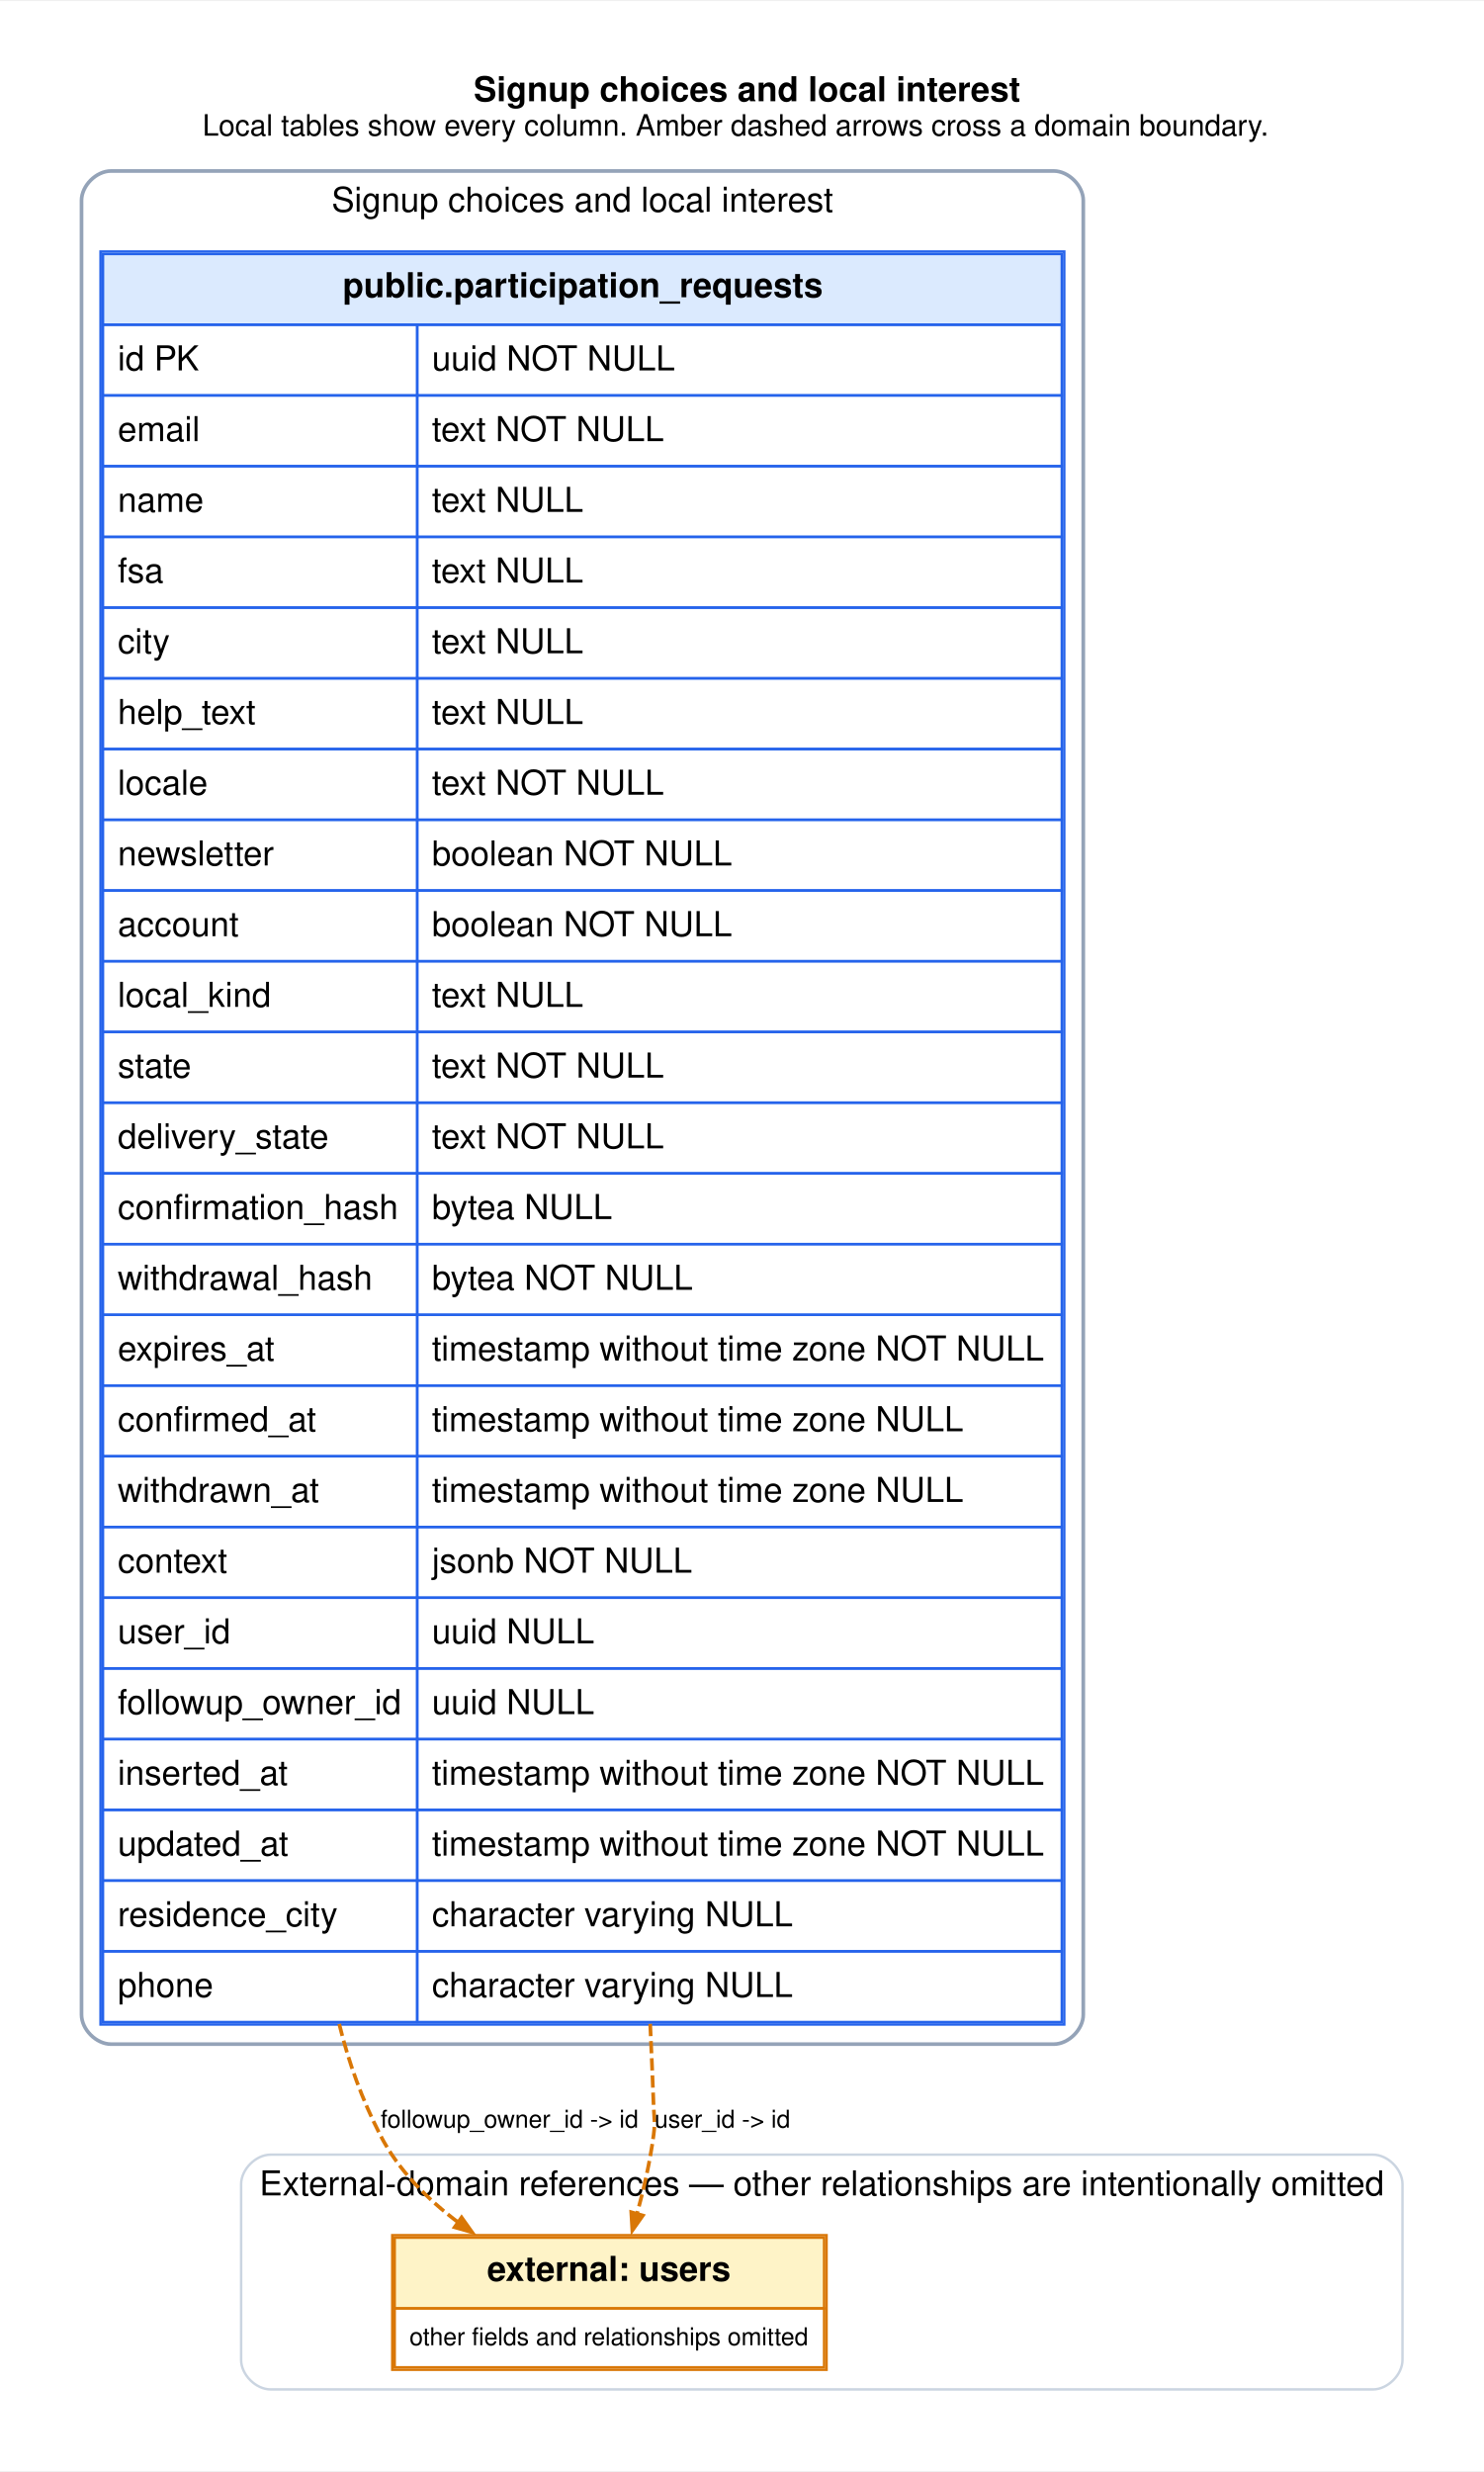
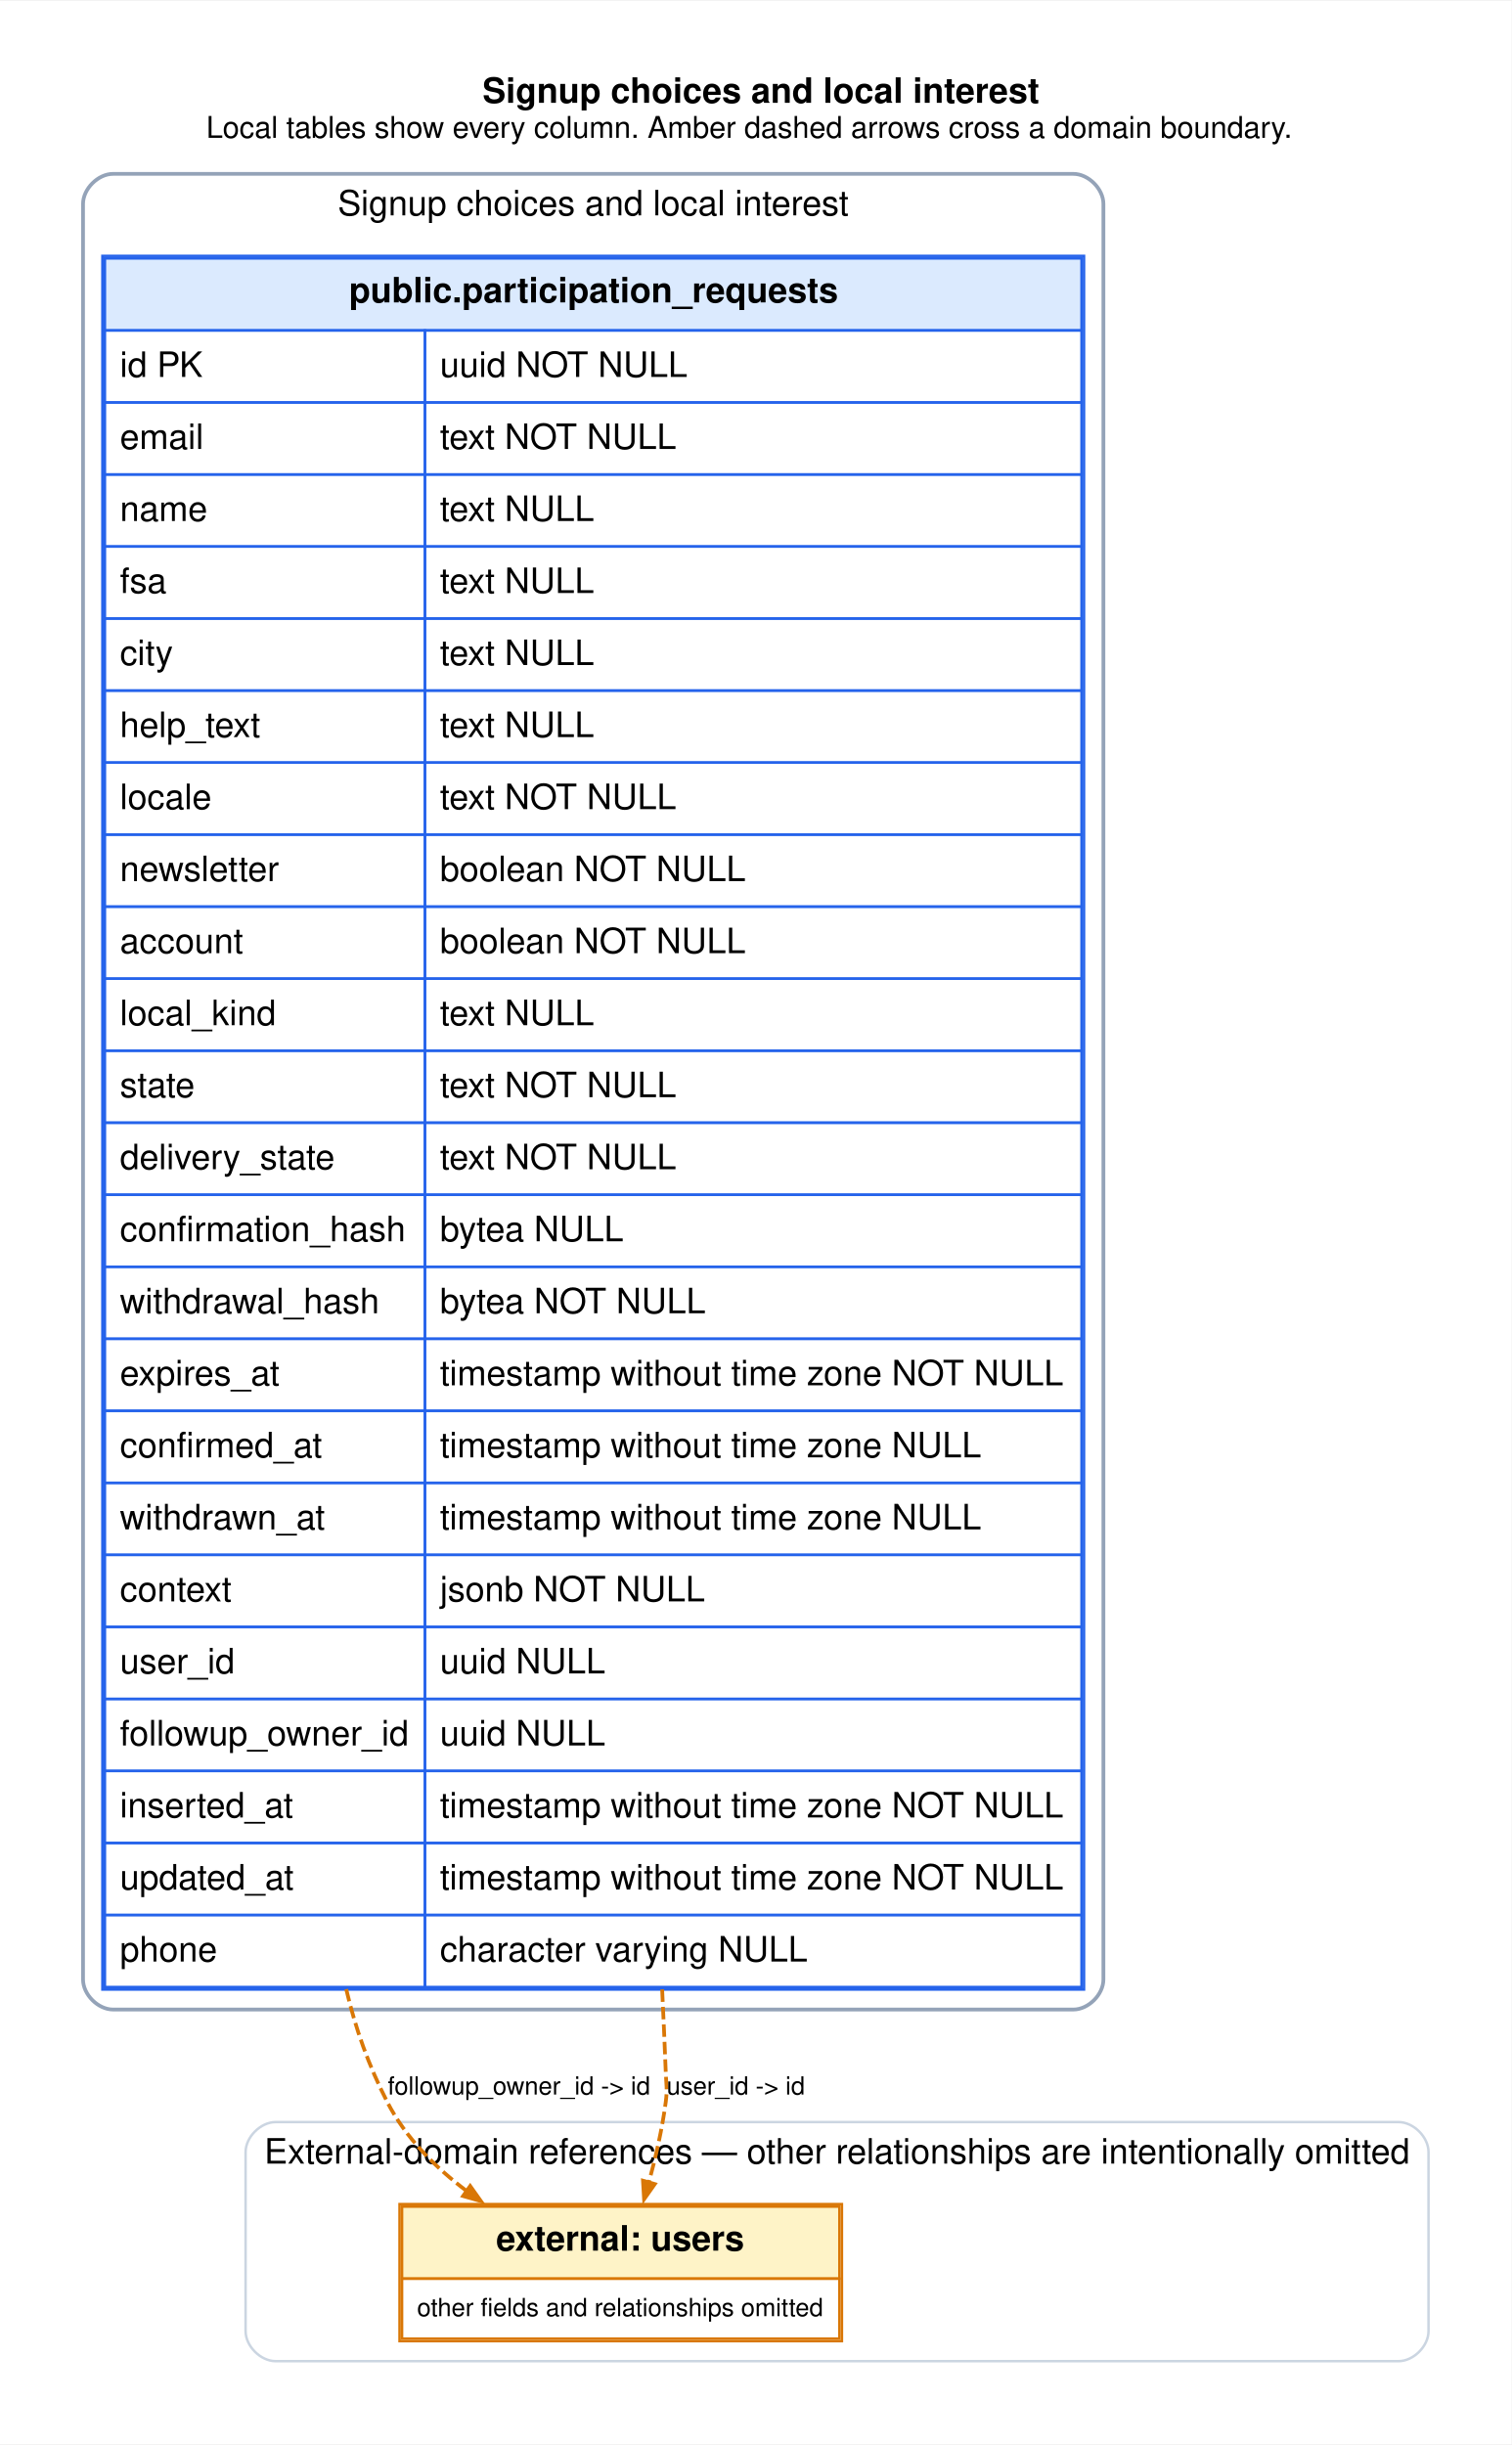
- <svg xmlns="http://www.w3.org/2000/svg" width="604pt" height="1006pt" viewBox="0.00 0.00 604.40 1005.80">
-   <g id="graph0" class="graph" transform="scale(1 1) rotate(0) translate(25.2 980.6)">
-     <polygon fill="white" stroke="none" points="-25.2,25.2 -25.2,-980.6 579.2,-980.6 579.2,25.2 -25.2,25.2" />
-     <text text-anchor="start" x="163.81" y="-939.8" font-family="Helvetica,sans-Serif" font-size="14.00"> </text>
-     <text text-anchor="start" x="167.7" y="-939.8" font-family="Helvetica,sans-Serif" font-weight="bold" font-size="14.00">Signup choices and local interest</text>
-     <text text-anchor="start" x="57.28" y="-925.8" font-family="Helvetica,sans-Serif" font-size="12.00">Local tables show every column. Amber dashed arrows cross a domain boundary.</text>
-     <text text-anchor="start" x="492.83" y="-925.8" font-family="Helvetica,sans-Serif" font-size="14.00"> </text>
+ <svg xmlns="http://www.w3.org/2000/svg" width="604pt" height="977pt" viewBox="0.00 0.00 604.40 977.00">
+   <g id="graph0" class="graph" transform="scale(1 1) rotate(0) translate(25.2 951.8)">
+     <polygon fill="white" stroke="none" points="-25.2,25.2 -25.2,-951.8 579.2,-951.8 579.2,25.2 -25.2,25.2" />
+     <text text-anchor="start" x="163.81" y="-911" font-family="Helvetica,sans-Serif" font-size="14.00"> </text>
+     <text text-anchor="start" x="167.7" y="-911" font-family="Helvetica,sans-Serif" font-weight="bold" font-size="14.00">Signup choices and local interest</text>
+     <text text-anchor="start" x="57.28" y="-897" font-family="Helvetica,sans-Serif" font-size="12.00">Local tables show every column. Amber dashed arrows cross a domain boundary.</text>
+     <text text-anchor="start" x="492.83" y="-897" font-family="Helvetica,sans-Serif" font-size="14.00"> </text>
    <g id="clust1" class="cluster">
-       <path fill="white" stroke="#94a3b8" stroke-width="1.5" d="M20,-148.6C20,-148.6 404,-148.6 404,-148.6 410,-148.6 416,-154.6 416,-160.6 416,-160.6 416,-899.4 416,-899.4 416,-905.4 410,-911.4 404,-911.4 404,-911.4 20,-911.4 20,-911.4 14,-911.4 8,-905.4 8,-899.4 8,-899.4 8,-160.6 8,-160.6 8,-154.6 14,-148.6 20,-148.6" />
-       <text text-anchor="middle" x="212" y="-894.8" font-family="Helvetica,sans-Serif" font-size="14.00">Signup choices and local interest</text>
+       <path fill="white" stroke="#94a3b8" stroke-width="1.5" d="M20,-148.6C20,-148.6 404,-148.6 404,-148.6 410,-148.6 416,-154.6 416,-160.6 416,-160.6 416,-870.6 416,-870.6 416,-876.6 410,-882.6 404,-882.6 404,-882.6 20,-882.6 20,-882.6 14,-882.6 8,-876.6 8,-870.6 8,-870.6 8,-160.6 8,-160.6 8,-154.6 14,-148.6 20,-148.6" />
+       <text text-anchor="middle" x="212" y="-866" font-family="Helvetica,sans-Serif" font-size="14.00">Signup choices and local interest</text>
    </g>
    <g id="clust2" class="cluster">
      <path fill="white" stroke="#cbd5e1" d="M85,-8C85,-8 534,-8 534,-8 540,-8 546,-14 546,-20 546,-20 546,-91.6 546,-91.6 546,-97.6 540,-103.6 534,-103.6 534,-103.6 85,-103.6 85,-103.6 79,-103.6 73,-97.6 73,-91.6 73,-91.6 73,-20 73,-20 73,-14 79,-8 85,-8" />
      <text text-anchor="middle" x="309.5" y="-87" font-family="Helvetica,sans-Serif" font-size="14.00">External-domain references — other relationships are intentionally omitted</text>
    </g>
    <g id="node1" class="node">
-       <polygon fill="#dbeafe" stroke="none" points="16.75,-848.8 16.75,-877.6 407.25,-877.6 407.25,-848.8 16.75,-848.8" />
-       <polygon fill="none" stroke="#2563eb" points="16.75,-848.8 16.75,-877.6 407.25,-877.6 407.25,-848.8 16.75,-848.8" />
-       <text text-anchor="start" x="114.37" y="-860" font-family="Helvetica,sans-Serif" font-weight="bold" font-size="14.00">public.participation_requests</text>
-       <polygon fill="none" stroke="#2563eb" points="16.75,-820 16.75,-848.8 144.72,-848.8 144.72,-820 16.75,-820" />
-       <text text-anchor="start" x="22.75" y="-830.2" font-family="Helvetica,sans-Serif" font-size="14.00">id PK</text>
-       <polygon fill="none" stroke="#2563eb" points="144.72,-820 144.72,-848.8 407.25,-848.8 407.25,-820 144.72,-820" />
-       <text text-anchor="start" x="150.72" y="-830.2" font-family="Helvetica,sans-Serif" font-size="14.00">uuid NOT NULL</text>
+       <polygon fill="#dbeafe" stroke="none" points="16.75,-820 16.75,-848.8 407.25,-848.8 407.25,-820 16.75,-820" />
+       <polygon fill="none" stroke="#2563eb" points="16.75,-820 16.75,-848.8 407.25,-848.8 407.25,-820 16.75,-820" />
+       <text text-anchor="start" x="114.37" y="-831.2" font-family="Helvetica,sans-Serif" font-weight="bold" font-size="14.00">public.participation_requests</text>
      <polygon fill="none" stroke="#2563eb" points="16.75,-791.2 16.75,-820 144.72,-820 144.72,-791.2 16.75,-791.2" />
-       <text text-anchor="start" x="22.75" y="-801.4" font-family="Helvetica,sans-Serif" font-size="14.00">email</text>
+       <text text-anchor="start" x="22.75" y="-801.4" font-family="Helvetica,sans-Serif" font-size="14.00">id PK</text>
      <polygon fill="none" stroke="#2563eb" points="144.72,-791.2 144.72,-820 407.25,-820 407.25,-791.2 144.72,-791.2" />
-       <text text-anchor="start" x="150.72" y="-801.4" font-family="Helvetica,sans-Serif" font-size="14.00">text NOT NULL</text>
+       <text text-anchor="start" x="150.72" y="-801.4" font-family="Helvetica,sans-Serif" font-size="14.00">uuid NOT NULL</text>
      <polygon fill="none" stroke="#2563eb" points="16.75,-762.4 16.75,-791.2 144.72,-791.2 144.72,-762.4 16.75,-762.4" />
-       <text text-anchor="start" x="22.75" y="-772.6" font-family="Helvetica,sans-Serif" font-size="14.00">name</text>
+       <text text-anchor="start" x="22.75" y="-772.6" font-family="Helvetica,sans-Serif" font-size="14.00">email</text>
      <polygon fill="none" stroke="#2563eb" points="144.72,-762.4 144.72,-791.2 407.25,-791.2 407.25,-762.4 144.72,-762.4" />
-       <text text-anchor="start" x="150.72" y="-772.6" font-family="Helvetica,sans-Serif" font-size="14.00">text NULL</text>
+       <text text-anchor="start" x="150.72" y="-772.6" font-family="Helvetica,sans-Serif" font-size="14.00">text NOT NULL</text>
      <polygon fill="none" stroke="#2563eb" points="16.75,-733.6 16.75,-762.4 144.72,-762.4 144.72,-733.6 16.75,-733.6" />
-       <text text-anchor="start" x="22.75" y="-743.8" font-family="Helvetica,sans-Serif" font-size="14.00">fsa</text>
+       <text text-anchor="start" x="22.75" y="-743.8" font-family="Helvetica,sans-Serif" font-size="14.00">name</text>
      <polygon fill="none" stroke="#2563eb" points="144.72,-733.6 144.72,-762.4 407.25,-762.4 407.25,-733.6 144.72,-733.6" />
      <text text-anchor="start" x="150.72" y="-743.8" font-family="Helvetica,sans-Serif" font-size="14.00">text NULL</text>
      <polygon fill="none" stroke="#2563eb" points="16.75,-704.8 16.75,-733.6 144.72,-733.6 144.72,-704.8 16.75,-704.8" />
-       <text text-anchor="start" x="22.75" y="-715" font-family="Helvetica,sans-Serif" font-size="14.00">city</text>
+       <text text-anchor="start" x="22.75" y="-715" font-family="Helvetica,sans-Serif" font-size="14.00">fsa</text>
      <polygon fill="none" stroke="#2563eb" points="144.72,-704.8 144.72,-733.6 407.25,-733.6 407.25,-704.8 144.72,-704.8" />
      <text text-anchor="start" x="150.72" y="-715" font-family="Helvetica,sans-Serif" font-size="14.00">text NULL</text>
      <polygon fill="none" stroke="#2563eb" points="16.75,-676 16.75,-704.8 144.72,-704.8 144.72,-676 16.75,-676" />
-       <text text-anchor="start" x="22.75" y="-686.2" font-family="Helvetica,sans-Serif" font-size="14.00">help_text</text>
+       <text text-anchor="start" x="22.75" y="-686.2" font-family="Helvetica,sans-Serif" font-size="14.00">city</text>
      <polygon fill="none" stroke="#2563eb" points="144.72,-676 144.72,-704.8 407.25,-704.8 407.25,-676 144.72,-676" />
      <text text-anchor="start" x="150.72" y="-686.2" font-family="Helvetica,sans-Serif" font-size="14.00">text NULL</text>
      <polygon fill="none" stroke="#2563eb" points="16.75,-647.2 16.75,-676 144.72,-676 144.72,-647.2 16.75,-647.2" />
-       <text text-anchor="start" x="22.75" y="-657.4" font-family="Helvetica,sans-Serif" font-size="14.00">locale</text>
+       <text text-anchor="start" x="22.75" y="-657.4" font-family="Helvetica,sans-Serif" font-size="14.00">help_text</text>
      <polygon fill="none" stroke="#2563eb" points="144.72,-647.2 144.72,-676 407.25,-676 407.25,-647.2 144.72,-647.2" />
-       <text text-anchor="start" x="150.72" y="-657.4" font-family="Helvetica,sans-Serif" font-size="14.00">text NOT NULL</text>
+       <text text-anchor="start" x="150.72" y="-657.4" font-family="Helvetica,sans-Serif" font-size="14.00">text NULL</text>
      <polygon fill="none" stroke="#2563eb" points="16.75,-618.4 16.75,-647.2 144.72,-647.2 144.72,-618.4 16.75,-618.4" />
-       <text text-anchor="start" x="22.75" y="-628.6" font-family="Helvetica,sans-Serif" font-size="14.00">newsletter</text>
+       <text text-anchor="start" x="22.75" y="-628.6" font-family="Helvetica,sans-Serif" font-size="14.00">locale</text>
      <polygon fill="none" stroke="#2563eb" points="144.72,-618.4 144.72,-647.2 407.25,-647.2 407.25,-618.4 144.72,-618.4" />
-       <text text-anchor="start" x="150.72" y="-628.6" font-family="Helvetica,sans-Serif" font-size="14.00">boolean NOT NULL</text>
+       <text text-anchor="start" x="150.72" y="-628.6" font-family="Helvetica,sans-Serif" font-size="14.00">text NOT NULL</text>
      <polygon fill="none" stroke="#2563eb" points="16.75,-589.6 16.75,-618.4 144.72,-618.4 144.72,-589.6 16.75,-589.6" />
-       <text text-anchor="start" x="22.75" y="-599.8" font-family="Helvetica,sans-Serif" font-size="14.00">account</text>
+       <text text-anchor="start" x="22.75" y="-599.8" font-family="Helvetica,sans-Serif" font-size="14.00">newsletter</text>
      <polygon fill="none" stroke="#2563eb" points="144.72,-589.6 144.72,-618.4 407.25,-618.4 407.25,-589.6 144.72,-589.6" />
      <text text-anchor="start" x="150.72" y="-599.8" font-family="Helvetica,sans-Serif" font-size="14.00">boolean NOT NULL</text>
      <polygon fill="none" stroke="#2563eb" points="16.75,-560.8 16.75,-589.6 144.72,-589.6 144.72,-560.8 16.75,-560.8" />
-       <text text-anchor="start" x="22.75" y="-571" font-family="Helvetica,sans-Serif" font-size="14.00">local_kind</text>
+       <text text-anchor="start" x="22.75" y="-571" font-family="Helvetica,sans-Serif" font-size="14.00">account</text>
      <polygon fill="none" stroke="#2563eb" points="144.72,-560.8 144.72,-589.6 407.25,-589.6 407.25,-560.8 144.72,-560.8" />
-       <text text-anchor="start" x="150.72" y="-571" font-family="Helvetica,sans-Serif" font-size="14.00">text NULL</text>
+       <text text-anchor="start" x="150.72" y="-571" font-family="Helvetica,sans-Serif" font-size="14.00">boolean NOT NULL</text>
      <polygon fill="none" stroke="#2563eb" points="16.75,-532 16.75,-560.8 144.72,-560.8 144.72,-532 16.75,-532" />
-       <text text-anchor="start" x="22.75" y="-542.2" font-family="Helvetica,sans-Serif" font-size="14.00">state</text>
+       <text text-anchor="start" x="22.75" y="-542.2" font-family="Helvetica,sans-Serif" font-size="14.00">local_kind</text>
      <polygon fill="none" stroke="#2563eb" points="144.72,-532 144.72,-560.8 407.25,-560.8 407.25,-532 144.72,-532" />
-       <text text-anchor="start" x="150.72" y="-542.2" font-family="Helvetica,sans-Serif" font-size="14.00">text NOT NULL</text>
+       <text text-anchor="start" x="150.72" y="-542.2" font-family="Helvetica,sans-Serif" font-size="14.00">text NULL</text>
      <polygon fill="none" stroke="#2563eb" points="16.75,-503.2 16.75,-532 144.72,-532 144.72,-503.2 16.75,-503.2" />
-       <text text-anchor="start" x="22.75" y="-513.4" font-family="Helvetica,sans-Serif" font-size="14.00">delivery_state</text>
+       <text text-anchor="start" x="22.75" y="-513.4" font-family="Helvetica,sans-Serif" font-size="14.00">state</text>
      <polygon fill="none" stroke="#2563eb" points="144.72,-503.2 144.72,-532 407.25,-532 407.25,-503.2 144.72,-503.2" />
      <text text-anchor="start" x="150.72" y="-513.4" font-family="Helvetica,sans-Serif" font-size="14.00">text NOT NULL</text>
      <polygon fill="none" stroke="#2563eb" points="16.75,-474.4 16.75,-503.2 144.72,-503.2 144.72,-474.4 16.75,-474.4" />
-       <text text-anchor="start" x="22.75" y="-484.6" font-family="Helvetica,sans-Serif" font-size="14.00">confirmation_hash</text>
+       <text text-anchor="start" x="22.75" y="-484.6" font-family="Helvetica,sans-Serif" font-size="14.00">delivery_state</text>
      <polygon fill="none" stroke="#2563eb" points="144.72,-474.4 144.72,-503.2 407.25,-503.2 407.25,-474.4 144.72,-474.4" />
-       <text text-anchor="start" x="150.72" y="-484.6" font-family="Helvetica,sans-Serif" font-size="14.00">bytea NULL</text>
+       <text text-anchor="start" x="150.72" y="-484.6" font-family="Helvetica,sans-Serif" font-size="14.00">text NOT NULL</text>
      <polygon fill="none" stroke="#2563eb" points="16.75,-445.6 16.75,-474.4 144.72,-474.4 144.72,-445.6 16.75,-445.6" />
-       <text text-anchor="start" x="22.75" y="-455.8" font-family="Helvetica,sans-Serif" font-size="14.00">withdrawal_hash</text>
+       <text text-anchor="start" x="22.75" y="-455.8" font-family="Helvetica,sans-Serif" font-size="14.00">confirmation_hash</text>
      <polygon fill="none" stroke="#2563eb" points="144.72,-445.6 144.72,-474.4 407.25,-474.4 407.25,-445.6 144.72,-445.6" />
-       <text text-anchor="start" x="150.72" y="-455.8" font-family="Helvetica,sans-Serif" font-size="14.00">bytea NOT NULL</text>
+       <text text-anchor="start" x="150.72" y="-455.8" font-family="Helvetica,sans-Serif" font-size="14.00">bytea NULL</text>
      <polygon fill="none" stroke="#2563eb" points="16.75,-416.8 16.75,-445.6 144.72,-445.6 144.72,-416.8 16.75,-416.8" />
-       <text text-anchor="start" x="22.75" y="-427" font-family="Helvetica,sans-Serif" font-size="14.00">expires_at</text>
+       <text text-anchor="start" x="22.75" y="-427" font-family="Helvetica,sans-Serif" font-size="14.00">withdrawal_hash</text>
      <polygon fill="none" stroke="#2563eb" points="144.72,-416.8 144.72,-445.6 407.25,-445.6 407.25,-416.8 144.72,-416.8" />
-       <text text-anchor="start" x="150.72" y="-427" font-family="Helvetica,sans-Serif" font-size="14.00">timestamp without time zone NOT NULL</text>
+       <text text-anchor="start" x="150.72" y="-427" font-family="Helvetica,sans-Serif" font-size="14.00">bytea NOT NULL</text>
      <polygon fill="none" stroke="#2563eb" points="16.75,-388 16.75,-416.8 144.72,-416.8 144.72,-388 16.75,-388" />
-       <text text-anchor="start" x="22.75" y="-398.2" font-family="Helvetica,sans-Serif" font-size="14.00">confirmed_at</text>
+       <text text-anchor="start" x="22.75" y="-398.2" font-family="Helvetica,sans-Serif" font-size="14.00">expires_at</text>
      <polygon fill="none" stroke="#2563eb" points="144.72,-388 144.72,-416.8 407.25,-416.8 407.25,-388 144.72,-388" />
-       <text text-anchor="start" x="150.72" y="-398.2" font-family="Helvetica,sans-Serif" font-size="14.00">timestamp without time zone NULL</text>
+       <text text-anchor="start" x="150.72" y="-398.2" font-family="Helvetica,sans-Serif" font-size="14.00">timestamp without time zone NOT NULL</text>
      <polygon fill="none" stroke="#2563eb" points="16.75,-359.2 16.75,-388 144.72,-388 144.72,-359.2 16.75,-359.2" />
-       <text text-anchor="start" x="22.75" y="-369.4" font-family="Helvetica,sans-Serif" font-size="14.00">withdrawn_at</text>
+       <text text-anchor="start" x="22.75" y="-369.4" font-family="Helvetica,sans-Serif" font-size="14.00">confirmed_at</text>
      <polygon fill="none" stroke="#2563eb" points="144.72,-359.2 144.72,-388 407.25,-388 407.25,-359.2 144.72,-359.2" />
      <text text-anchor="start" x="150.72" y="-369.4" font-family="Helvetica,sans-Serif" font-size="14.00">timestamp without time zone NULL</text>
      <polygon fill="none" stroke="#2563eb" points="16.75,-330.4 16.75,-359.2 144.72,-359.2 144.72,-330.4 16.75,-330.4" />
-       <text text-anchor="start" x="22.75" y="-340.6" font-family="Helvetica,sans-Serif" font-size="14.00">context</text>
+       <text text-anchor="start" x="22.75" y="-340.6" font-family="Helvetica,sans-Serif" font-size="14.00">withdrawn_at</text>
      <polygon fill="none" stroke="#2563eb" points="144.72,-330.4 144.72,-359.2 407.25,-359.2 407.25,-330.4 144.72,-330.4" />
-       <text text-anchor="start" x="150.72" y="-340.6" font-family="Helvetica,sans-Serif" font-size="14.00">jsonb NOT NULL</text>
+       <text text-anchor="start" x="150.72" y="-340.6" font-family="Helvetica,sans-Serif" font-size="14.00">timestamp without time zone NULL</text>
      <polygon fill="none" stroke="#2563eb" points="16.75,-301.6 16.75,-330.4 144.72,-330.4 144.72,-301.6 16.75,-301.6" />
-       <text text-anchor="start" x="22.75" y="-311.8" font-family="Helvetica,sans-Serif" font-size="14.00">user_id</text>
+       <text text-anchor="start" x="22.75" y="-311.8" font-family="Helvetica,sans-Serif" font-size="14.00">context</text>
      <polygon fill="none" stroke="#2563eb" points="144.72,-301.6 144.72,-330.4 407.25,-330.4 407.25,-301.6 144.72,-301.6" />
-       <text text-anchor="start" x="150.72" y="-311.8" font-family="Helvetica,sans-Serif" font-size="14.00">uuid NULL</text>
+       <text text-anchor="start" x="150.72" y="-311.8" font-family="Helvetica,sans-Serif" font-size="14.00">jsonb NOT NULL</text>
      <polygon fill="none" stroke="#2563eb" points="16.75,-272.8 16.75,-301.6 144.72,-301.6 144.72,-272.8 16.75,-272.8" />
-       <text text-anchor="start" x="22.75" y="-283" font-family="Helvetica,sans-Serif" font-size="14.00">followup_owner_id</text>
+       <text text-anchor="start" x="22.75" y="-283" font-family="Helvetica,sans-Serif" font-size="14.00">user_id</text>
      <polygon fill="none" stroke="#2563eb" points="144.72,-272.8 144.72,-301.6 407.25,-301.6 407.25,-272.8 144.72,-272.8" />
      <text text-anchor="start" x="150.72" y="-283" font-family="Helvetica,sans-Serif" font-size="14.00">uuid NULL</text>
      <polygon fill="none" stroke="#2563eb" points="16.75,-244 16.75,-272.8 144.72,-272.8 144.72,-244 16.75,-244" />
-       <text text-anchor="start" x="22.75" y="-254.2" font-family="Helvetica,sans-Serif" font-size="14.00">inserted_at</text>
+       <text text-anchor="start" x="22.75" y="-254.2" font-family="Helvetica,sans-Serif" font-size="14.00">followup_owner_id</text>
      <polygon fill="none" stroke="#2563eb" points="144.72,-244 144.72,-272.8 407.25,-272.8 407.25,-244 144.72,-244" />
-       <text text-anchor="start" x="150.72" y="-254.2" font-family="Helvetica,sans-Serif" font-size="14.00">timestamp without time zone NOT NULL</text>
+       <text text-anchor="start" x="150.72" y="-254.2" font-family="Helvetica,sans-Serif" font-size="14.00">uuid NULL</text>
      <polygon fill="none" stroke="#2563eb" points="16.75,-215.2 16.75,-244 144.72,-244 144.72,-215.2 16.75,-215.2" />
-       <text text-anchor="start" x="22.75" y="-225.4" font-family="Helvetica,sans-Serif" font-size="14.00">updated_at</text>
+       <text text-anchor="start" x="22.75" y="-225.4" font-family="Helvetica,sans-Serif" font-size="14.00">inserted_at</text>
      <polygon fill="none" stroke="#2563eb" points="144.72,-215.2 144.72,-244 407.25,-244 407.25,-215.2 144.72,-215.2" />
      <text text-anchor="start" x="150.72" y="-225.4" font-family="Helvetica,sans-Serif" font-size="14.00">timestamp without time zone NOT NULL</text>
      <polygon fill="none" stroke="#2563eb" points="16.75,-186.4 16.75,-215.2 144.72,-215.2 144.72,-186.4 16.75,-186.4" />
-       <text text-anchor="start" x="22.75" y="-196.6" font-family="Helvetica,sans-Serif" font-size="14.00">residence_city</text>
+       <text text-anchor="start" x="22.75" y="-196.6" font-family="Helvetica,sans-Serif" font-size="14.00">updated_at</text>
      <polygon fill="none" stroke="#2563eb" points="144.72,-186.4 144.72,-215.2 407.25,-215.2 407.25,-186.4 144.72,-186.4" />
-       <text text-anchor="start" x="150.72" y="-196.6" font-family="Helvetica,sans-Serif" font-size="14.00">character varying NULL</text>
+       <text text-anchor="start" x="150.72" y="-196.6" font-family="Helvetica,sans-Serif" font-size="14.00">timestamp without time zone NOT NULL</text>
      <polygon fill="none" stroke="#2563eb" points="16.75,-157.6 16.75,-186.4 144.72,-186.4 144.72,-157.6 16.75,-157.6" />
      <text text-anchor="start" x="22.75" y="-167.8" font-family="Helvetica,sans-Serif" font-size="14.00">phone</text>
      <polygon fill="none" stroke="#2563eb" points="144.72,-157.6 144.72,-186.4 407.25,-186.4 407.25,-157.6 144.72,-157.6" />
      <text text-anchor="start" x="150.72" y="-167.8" font-family="Helvetica,sans-Serif" font-size="14.00">character varying NULL</text>
-       <polygon fill="none" stroke="#2563eb" points="15.75,-156.6 15.75,-878.6 408.25,-878.6 408.25,-156.6 15.75,-156.6" />
+       <polygon fill="none" stroke="#2563eb" points="15.75,-156.6 15.75,-849.8 408.25,-849.8 408.25,-156.6 15.75,-156.6" />
    </g>
    <g id="node2" class="node">
      <polygon fill="#fef3c7" stroke="none" points="135.56,-41 135.56,-69.8 310.44,-69.8 310.44,-41 135.56,-41" />
      <polygon fill="none" stroke="#d97706" points="135.56,-41 135.56,-69.8 310.44,-69.8 310.44,-41 135.56,-41" />
      <text text-anchor="start" x="173.2" y="-52.2" font-family="Helvetica,sans-Serif" font-weight="bold" font-size="14.00">external: users</text>
      <polygon fill="none" stroke="#d97706" points="135.56,-17 135.56,-41 310.44,-41 310.44,-17 135.56,-17" />
      <text text-anchor="start" x="141.56" y="-26" font-family="Helvetica,sans-Serif" font-size="10.00">other fields and relationships omitted</text>
      <polygon fill="none" stroke="#d97706" points="134.56,-16 134.56,-70.8 311.44,-70.8 311.44,-16 134.56,-16" />
    </g>
    <g id="edge1" class="edge">
-       <path fill="none" stroke="#d97706" stroke-width="1.5" stroke-dasharray="5,2" d="M112.96,-156.81C116.75,-141.27 122.22,-126.13 129.66,-111.6 136.96,-97.35 148.83,-85.44 161.71,-75.8" />
+       <path fill="none" stroke="#d97706" stroke-width="1.5" stroke-dasharray="5,2" d="M113.24,-156.74C116.86,-141.22 122.23,-126.1 129.66,-111.6 136.96,-97.35 148.83,-85.44 161.71,-75.8" />
      <polygon fill="#d97706" stroke="#d97706" stroke-width="1.5" points="162.8,-78.03 167.09,-71.99 159.96,-74.03 162.8,-78.03" />
      <text text-anchor="middle" x="182.33" y="-114.6" font-family="Helvetica,sans-Serif" font-size="10.00">followup_owner_id -&gt; id</text>
    </g>
    <g id="edge2" class="edge">
-       <path fill="none" stroke="#d97706" stroke-width="1.5" stroke-dasharray="5,2" d="M239.61,-156.86C240.13,-145.65 240.6,-134.54 241,-123.6 241.2,-118.27 241.7,-116.89 241,-111.6 239.6,-100.95 237,-89.59 234.2,-79.29" />
+       <path fill="none" stroke="#d97706" stroke-width="1.5" stroke-dasharray="5,2" d="M239.56,-156.66C240.1,-145.51 240.58,-134.47 241,-123.6 241.2,-118.27 241.7,-116.89 241,-111.6 239.6,-100.95 237,-89.59 234.2,-79.29" />
      <polygon fill="#d97706" stroke="#d97706" stroke-width="1.5" points="236.61,-78.81 232.34,-72.75 231.9,-80.16 236.61,-78.81" />
      <text text-anchor="middle" x="269.01" y="-114.6" font-family="Helvetica,sans-Serif" font-size="10.00">user_id -&gt; id</text>
    </g>
  </g>
</svg>
